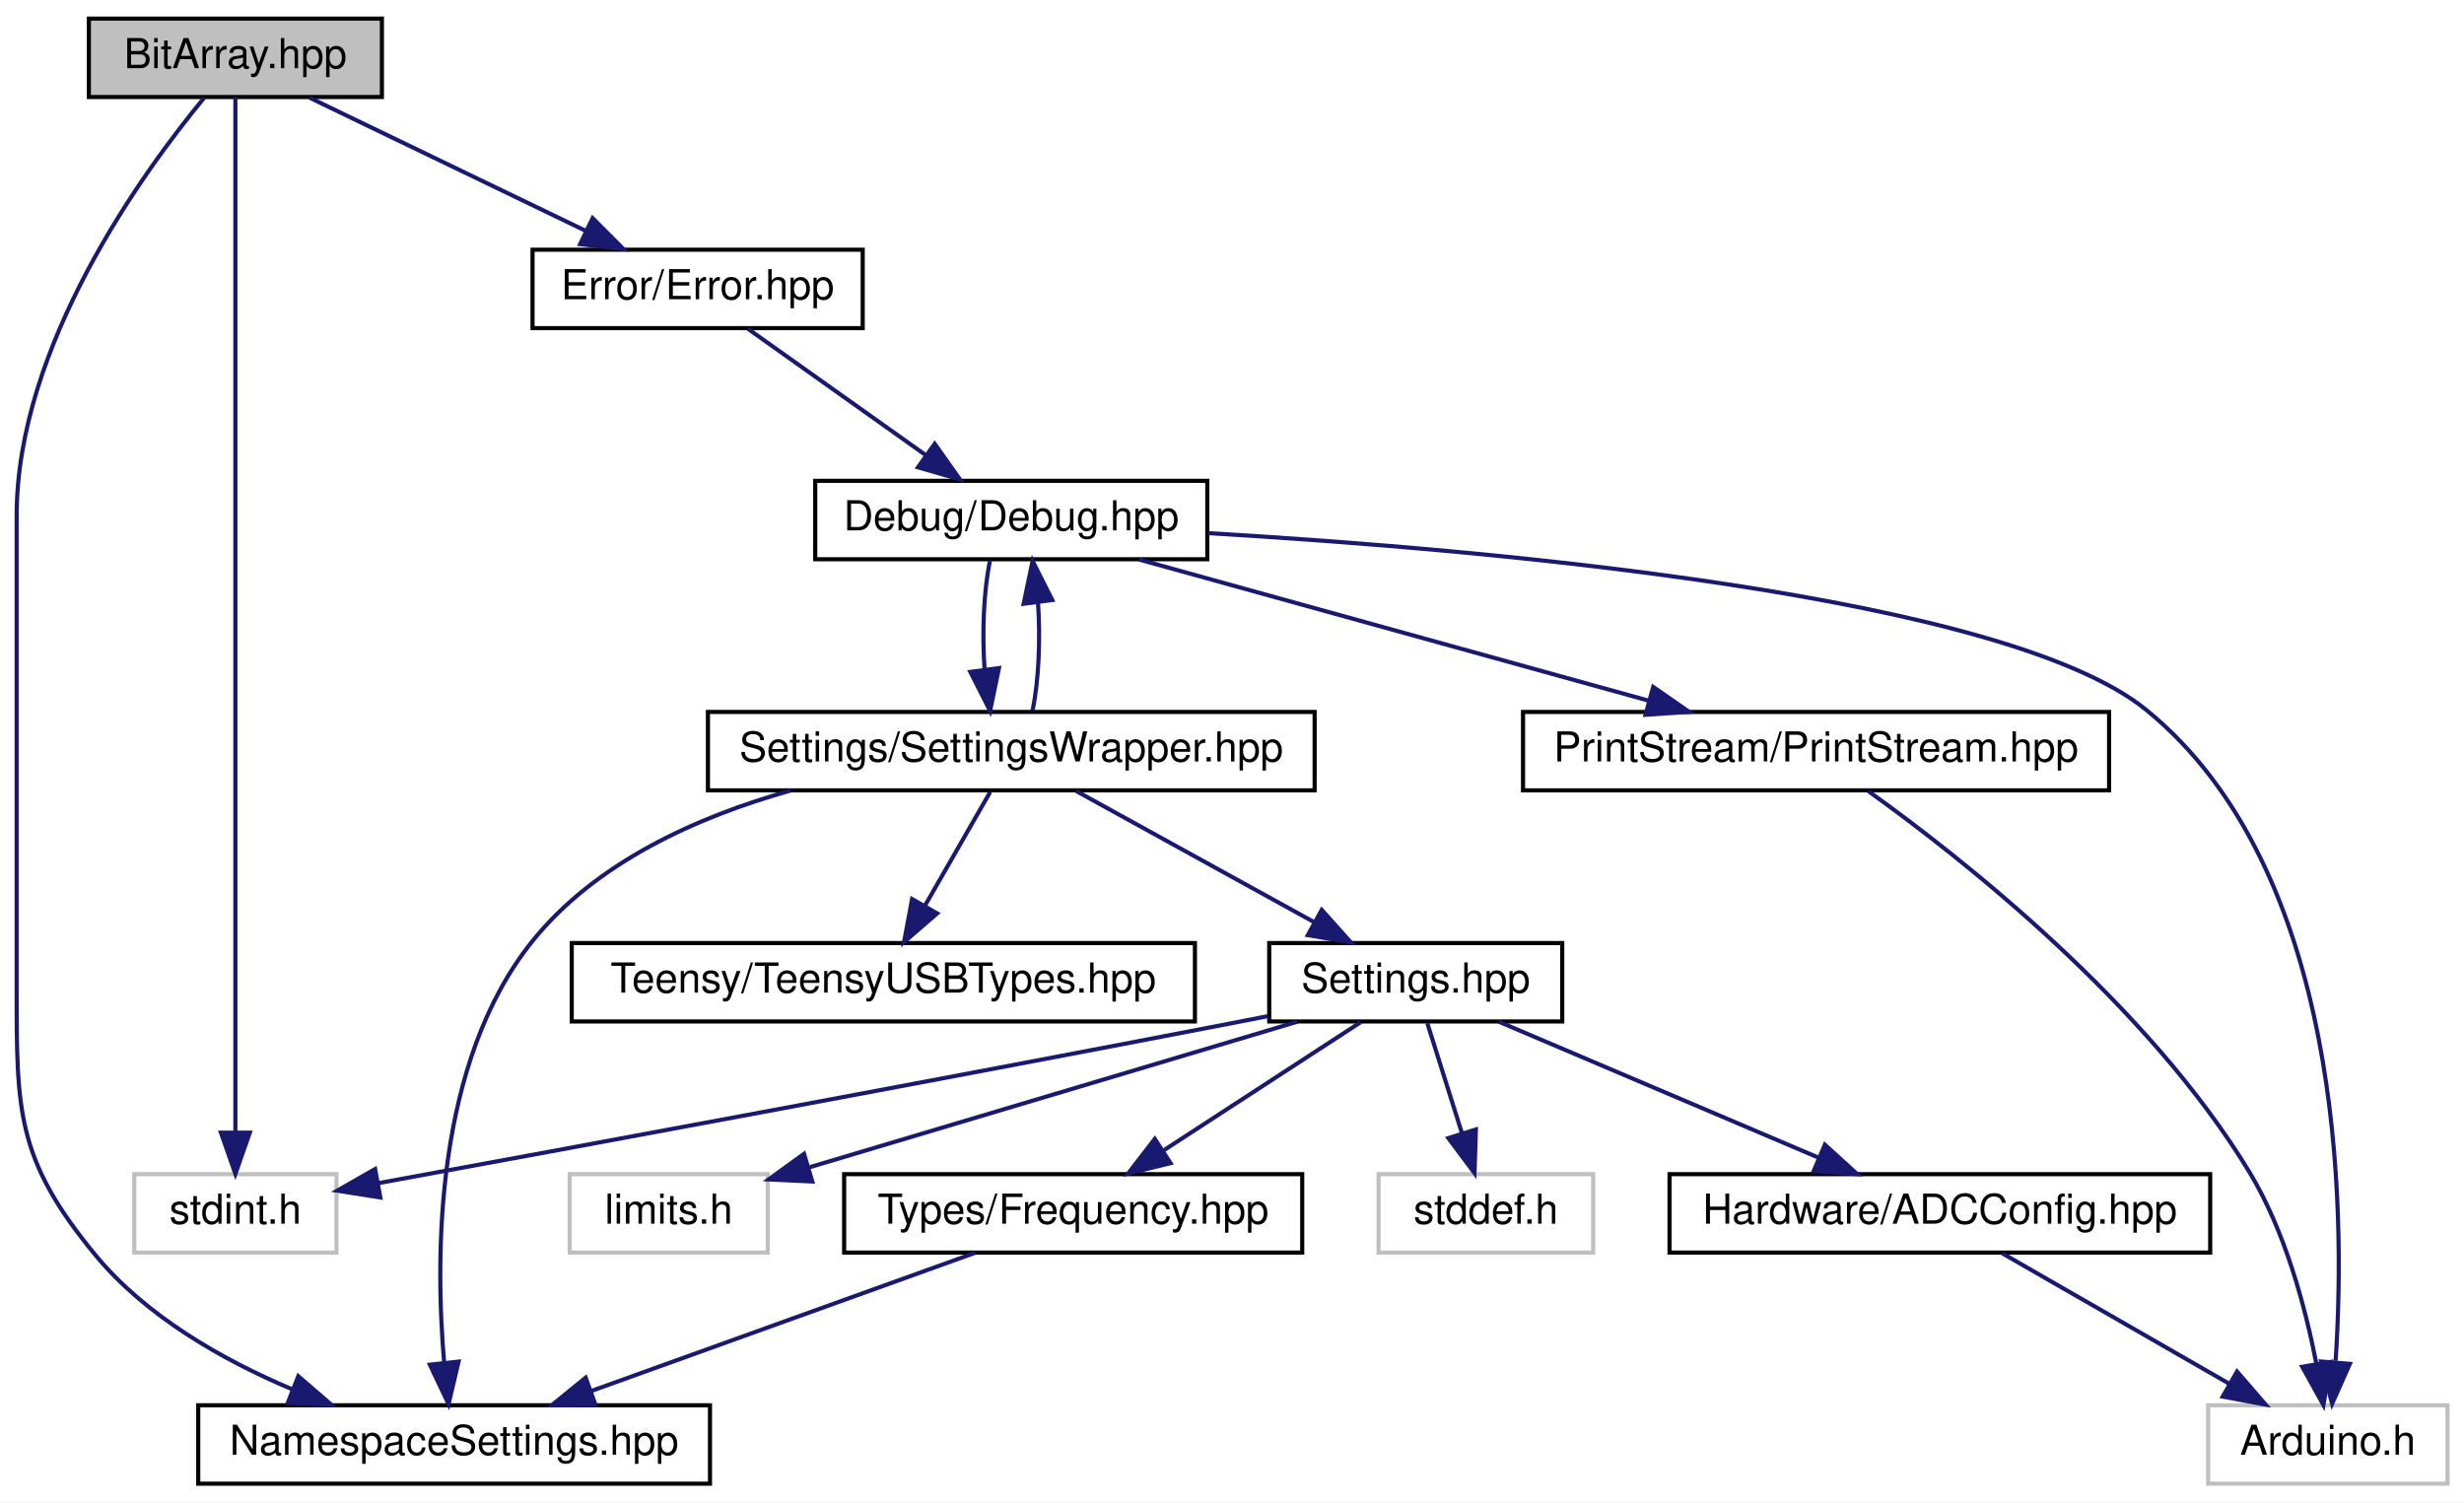
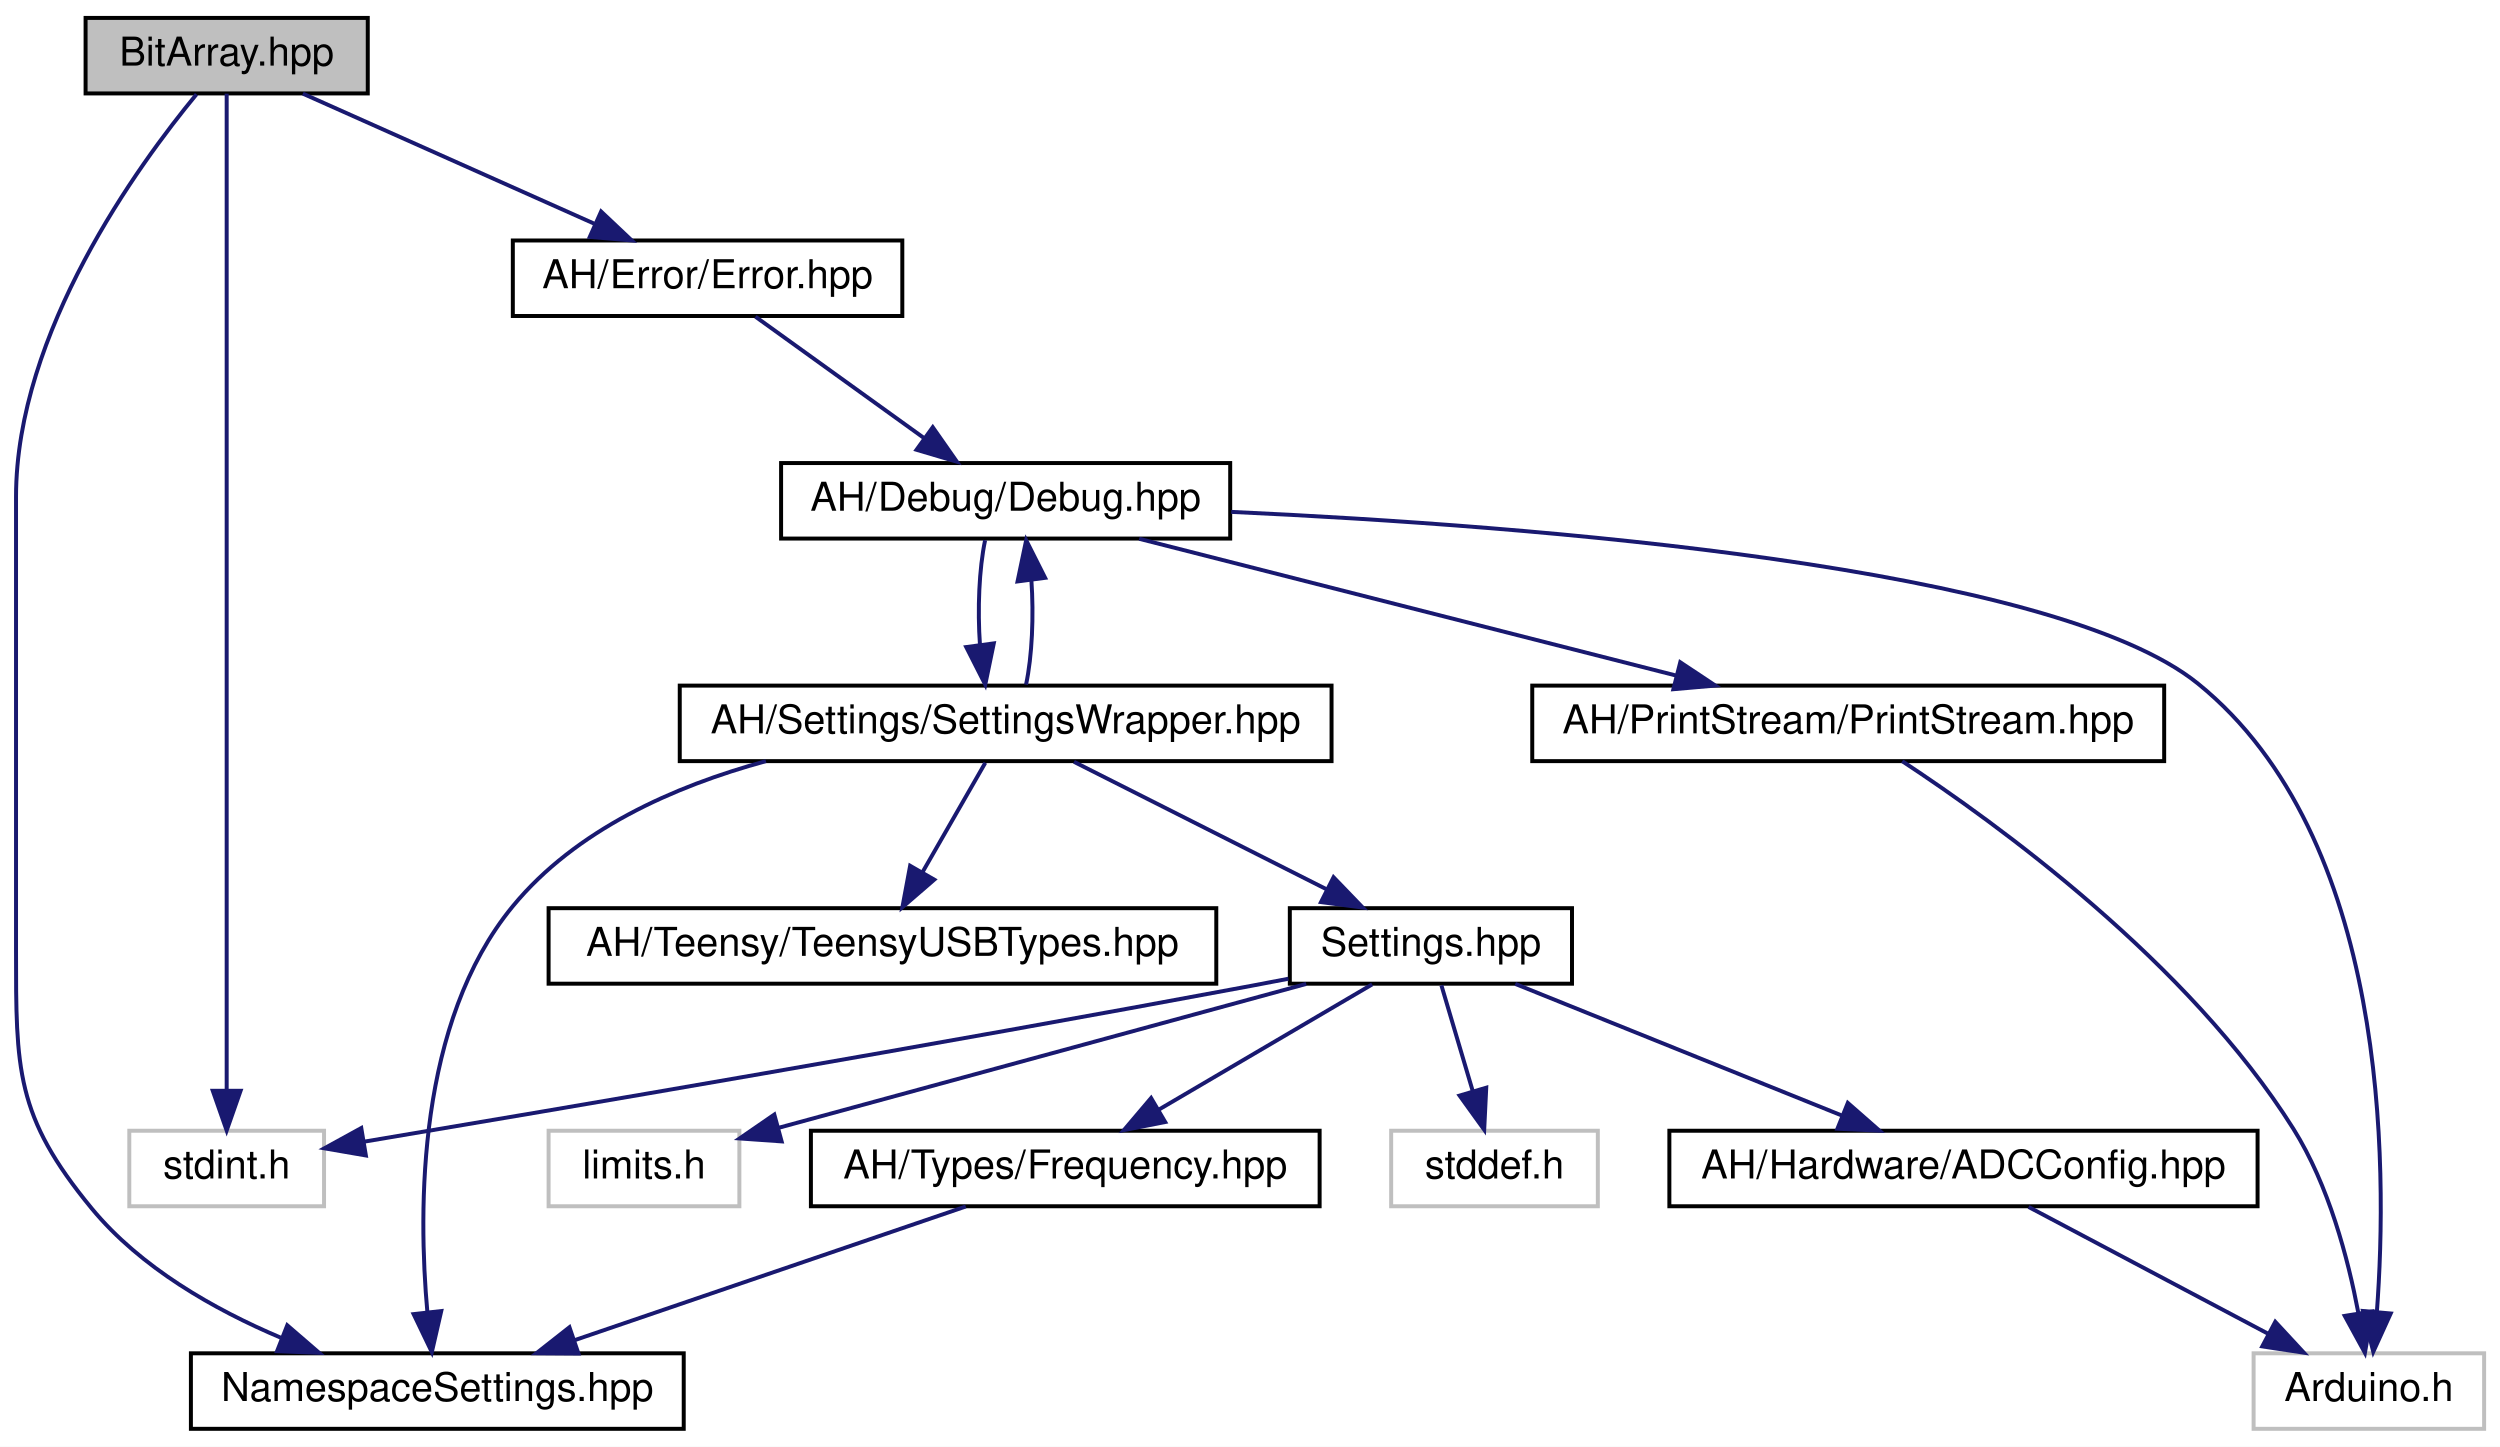
- <svg xmlns="http://www.w3.org/2000/svg" xmlns:xlink="http://www.w3.org/1999/xlink" width="597pt" height="364pt" viewBox="0.00 0.00 597.03 364.00">
+ <svg xmlns="http://www.w3.org/2000/svg" xmlns:xlink="http://www.w3.org/1999/xlink" width="629pt" height="364pt" viewBox="0.00 0.00 629.03 364.00">
  <g id="graph0" class="graph" transform="scale(1 1) rotate(0) translate(4 360)">
-     <polygon fill="white" stroke="none" points="-4,4 -4,-360 593.033,-360 593.033,4 -4,4" />
+     <polygon fill="white" stroke="none" points="-4,4 -4,-360 625.033,-360 625.033,4 -4,4" />
    <g id="node1" class="node">
      <g id="a_node1">
        <a xlink:title=" ">
          <polygon fill="#bfbfbf" stroke="black" points="17.533,-336.5 17.533,-355.5 88.533,-355.5 88.533,-336.5 17.533,-336.5" />
          <text text-anchor="middle" x="53.033" y="-343.5" font-family="Helvetica,sans-Serif" font-size="10.00">BitArray.hpp</text>
        </a>
      </g>
    </g>
    <g id="node2" class="node">
      <g id="a_node2">
        <a xlink:href="../../d1/d93/Error_8hpp.html" target="_top" xlink:title=" ">
-           <polygon fill="white" stroke="black" points="125.033,-280.5 125.033,-299.5 205.033,-299.5 205.033,-280.5 125.033,-280.5" />
-           <text text-anchor="middle" x="165.033" y="-287.5" font-family="Helvetica,sans-Serif" font-size="10.00">Error/Error.hpp</text>
+           <polygon fill="white" stroke="black" points="125.033,-280.5 125.033,-299.5 223.033,-299.5 223.033,-280.5 125.033,-280.5" />
+           <text text-anchor="middle" x="174.033" y="-287.5" font-family="Helvetica,sans-Serif" font-size="10.00">AH/Error/Error.hpp</text>
        </a>
      </g>
    </g>
    <g id="edge1" class="edge">
-       <path fill="none" stroke="midnightblue" d="M71.028,-336.324C89.071,-327.625 117.08,-314.12 137.836,-304.113" />
-       <polygon fill="midnightblue" stroke="midnightblue" points="139.596,-307.15 147.083,-299.655 136.555,-300.845 139.596,-307.15" />
+       <path fill="none" stroke="midnightblue" d="M72.206,-336.444C91.942,-327.636 122.918,-313.812 145.527,-303.722" />
+       <polygon fill="midnightblue" stroke="midnightblue" points="147.245,-306.788 154.95,-299.516 144.392,-300.396 147.245,-306.788" />
    </g>
    <g id="node7" class="node">
      <g id="a_node7">
        <a xlink:href="../../dc/dc7/NamespaceSettings_8hpp.html" target="_top" xlink:title=" ">
          <polygon fill="white" stroke="black" points="44.033,-0.5 44.033,-19.5 168.033,-19.5 168.033,-0.5 44.033,-0.5" />
          <text text-anchor="middle" x="106.033" y="-7.5" font-family="Helvetica,sans-Serif" font-size="10.00">NamespaceSettings.hpp</text>
        </a>
      </g>
    </g>
    <g id="edge18" class="edge">
      <path fill="none" stroke="midnightblue" d="M45.44,-336.281C30.785,-318.523 0.033,-276.337 0.033,-235 0.033,-235 0.033,-235 0.033,-121 0.033,-90.902 -0.1,-79.234 19.033,-56 31.323,-41.077 49.855,-30.533 66.662,-23.422" />
      <polygon fill="midnightblue" stroke="midnightblue" points="68.277,-26.548 76.297,-19.625 65.71,-20.035 68.277,-26.548" />
    </g>
    <g id="node13" class="node">
      <g id="a_node13">
        <a xlink:title=" ">
          <polygon fill="white" stroke="#bfbfbf" points="28.533,-56.5 28.533,-75.5 77.533,-75.5 77.533,-56.5 28.533,-56.5" />
          <text text-anchor="middle" x="53.033" y="-63.5" font-family="Helvetica,sans-Serif" font-size="10.00">stdint.h</text>
        </a>
      </g>
    </g>
    <g id="edge19" class="edge">
      <path fill="none" stroke="midnightblue" d="M53.033,-336.442C53.033,-317.936 53.033,-272.812 53.033,-235 53.033,-235 53.033,-235 53.033,-177 53.033,-144.948 53.033,-107.643 53.033,-85.749" />
      <polygon fill="midnightblue" stroke="midnightblue" points="56.533,-85.558 53.033,-75.558 49.533,-85.558 56.533,-85.558" />
    </g>
    <g id="node3" class="node">
      <g id="a_node3">
        <a xlink:href="../../df/dee/Debug_8hpp.html" target="_top" xlink:title=" ">
-           <polygon fill="white" stroke="black" points="193.533,-224.5 193.533,-243.5 288.533,-243.5 288.533,-224.5 193.533,-224.5" />
-           <text text-anchor="middle" x="241.033" y="-231.5" font-family="Helvetica,sans-Serif" font-size="10.00">Debug/Debug.hpp</text>
+           <polygon fill="white" stroke="black" points="192.533,-224.5 192.533,-243.5 305.533,-243.5 305.533,-224.5 192.533,-224.5" />
+           <text text-anchor="middle" x="249.033" y="-231.5" font-family="Helvetica,sans-Serif" font-size="10.00">AH/Debug/Debug.hpp</text>
        </a>
      </g>
    </g>
    <g id="edge2" class="edge">
-       <path fill="none" stroke="midnightblue" d="M177.244,-280.324C188.809,-272.107 206.409,-259.602 220.194,-249.807" />
-       <polygon fill="midnightblue" stroke="midnightblue" points="222.476,-252.479 228.6,-243.834 218.421,-246.773 222.476,-252.479" />
+       <path fill="none" stroke="midnightblue" d="M186.083,-280.324C197.496,-272.107 214.864,-259.602 228.468,-249.807" />
+       <polygon fill="midnightblue" stroke="midnightblue" points="230.694,-252.517 236.764,-243.834 226.604,-246.837 230.694,-252.517" />
    </g>
    <g id="node4" class="node">
      <g id="a_node4">
        <a xlink:title=" ">
-           <polygon fill="white" stroke="#bfbfbf" points="531.033,-0.5 531.033,-19.5 589.033,-19.5 589.033,-0.5 531.033,-0.5" />
-           <text text-anchor="middle" x="560.033" y="-7.5" font-family="Helvetica,sans-Serif" font-size="10.00">Arduino.h</text>
+           <polygon fill="white" stroke="#bfbfbf" points="563.033,-0.5 563.033,-19.5 621.033,-19.5 621.033,-0.5 563.033,-0.5" />
+           <text text-anchor="middle" x="592.033" y="-7.5" font-family="Helvetica,sans-Serif" font-size="10.00">Arduino.h</text>
        </a>
      </g>
    </g>
    <g id="edge3" class="edge">
-       <path fill="none" stroke="midnightblue" d="M288.696,-230.827C357.985,-226.751 481.984,-215.715 516.033,-188 563.676,-149.22 564.378,-67.566 561.924,-30.291" />
-       <polygon fill="midnightblue" stroke="midnightblue" points="565.374,-29.541 561.072,-19.859 558.398,-30.111 565.374,-29.541" />
+       <path fill="none" stroke="midnightblue" d="M305.788,-231.211C382.161,-227.697 512.651,-217.449 549.033,-188 596.926,-149.235 596.825,-66.945 594.043,-29.841" />
+       <polygon fill="midnightblue" stroke="midnightblue" points="597.529,-29.519 593.144,-19.874 590.557,-30.148 597.529,-29.519" />
    </g>
    <g id="node5" class="node">
      <g id="a_node5">
        <a xlink:href="../../dd/d80/PrintStream_8hpp.html" target="_top" xlink:title=" ">
-           <polygon fill="white" stroke="black" points="365.033,-168.5 365.033,-187.5 507.033,-187.5 507.033,-168.5 365.033,-168.5" />
-           <text text-anchor="middle" x="436.033" y="-175.5" font-family="Helvetica,sans-Serif" font-size="10.00">PrintStream/PrintStream.hpp</text>
+           <polygon fill="white" stroke="black" points="381.533,-168.5 381.533,-187.5 540.533,-187.5 540.533,-168.5 381.533,-168.5" />
+           <text text-anchor="middle" x="461.033" y="-175.5" font-family="Helvetica,sans-Serif" font-size="10.00">AH/PrintStream/PrintStream.hpp</text>
        </a>
      </g>
    </g>
    <g id="edge4" class="edge">
-       <path fill="none" stroke="midnightblue" d="M271.932,-224.444C305.307,-215.201 358.627,-200.436 395.382,-190.257" />
-       <polygon fill="midnightblue" stroke="midnightblue" points="396.576,-193.558 405.28,-187.516 394.708,-186.812 396.576,-193.558" />
+       <path fill="none" stroke="midnightblue" d="M282.625,-224.444C319.221,-215.122 377.871,-200.183 417.859,-189.997" />
+       <polygon fill="midnightblue" stroke="midnightblue" points="418.772,-193.377 427.598,-187.516 417.044,-186.593 418.772,-193.377" />
    </g>
    <g id="node6" class="node">
      <g id="a_node6">
        <a xlink:href="../../d2/dd5/SettingsWrapper_8hpp.html" target="_top" xlink:title=" ">
-           <polygon fill="white" stroke="black" points="167.533,-168.5 167.533,-187.5 314.533,-187.5 314.533,-168.5 167.533,-168.5" />
-           <text text-anchor="middle" x="241.033" y="-175.5" font-family="Helvetica,sans-Serif" font-size="10.00">Settings/SettingsWrapper.hpp</text>
+           <polygon fill="white" stroke="black" points="167.033,-168.5 167.033,-187.5 331.033,-187.5 331.033,-168.5 167.033,-168.5" />
+           <text text-anchor="middle" x="249.033" y="-175.5" font-family="Helvetica,sans-Serif" font-size="10.00">AH/Settings/SettingsWrapper.hpp</text>
        </a>
      </g>
    </g>
    <g id="edge6" class="edge">
-       <path fill="none" stroke="midnightblue" d="M235.867,-224.083C234.357,-216.927 233.927,-206.635 234.576,-197.691" />
-       <polygon fill="midnightblue" stroke="midnightblue" points="238.049,-198.126 235.902,-187.751 231.11,-197.2 238.049,-198.126" />
+       <path fill="none" stroke="midnightblue" d="M243.867,-224.083C242.357,-216.927 241.927,-206.635 242.576,-197.691" />
+       <polygon fill="midnightblue" stroke="midnightblue" points="246.049,-198.126 243.902,-187.751 239.11,-197.2 246.049,-198.126" />
    </g>
    <g id="edge5" class="edge">
-       <path fill="none" stroke="midnightblue" d="M448.756,-168.269C470.838,-152.454 516.267,-116.889 541.033,-76 549.694,-61.701 554.595,-43.234 557.242,-29.64" />
-       <polygon fill="midnightblue" stroke="midnightblue" points="560.729,-30.013 558.967,-19.566 553.829,-28.831 560.729,-30.013" />
+       <path fill="none" stroke="midnightblue" d="M474.625,-168.479C498.212,-152.988 546.718,-117.909 573.033,-76 581.923,-61.843 586.799,-43.36 589.377,-29.724" />
+       <polygon fill="midnightblue" stroke="midnightblue" points="592.871,-30.047 591.041,-19.611 585.964,-28.911 592.871,-30.047" />
    </g>
    <g id="edge17" class="edge">
-       <path fill="none" stroke="midnightblue" d="M246.164,-187.751C247.691,-194.858 248.138,-205.136 247.506,-214.101" />
-       <polygon fill="midnightblue" stroke="midnightblue" points="244.027,-213.713 246.2,-224.083 250.967,-214.622 244.027,-213.713" />
+       <path fill="none" stroke="midnightblue" d="M254.164,-187.751C255.691,-194.858 256.138,-205.136 255.506,-214.101" />
+       <polygon fill="midnightblue" stroke="midnightblue" points="252.027,-213.713 254.2,-224.083 258.967,-214.622 252.027,-213.713" />
    </g>
    <g id="edge7" class="edge">
-       <path fill="none" stroke="midnightblue" d="M187.519,-168.439C164.961,-162.099 140.416,-151.091 125.033,-132 101.324,-102.576 101.376,-55.698 103.625,-29.775" />
-       <polygon fill="midnightblue" stroke="midnightblue" points="107.112,-30.084 104.698,-19.768 100.151,-29.338 107.112,-30.084" />
+       <path fill="none" stroke="midnightblue" d="M188.712,-168.496C165.516,-162.181 140.835,-151.176 125.033,-132 101.003,-102.838 101.179,-55.858 103.535,-29.849" />
+       <polygon fill="midnightblue" stroke="midnightblue" points="107.025,-30.131 104.652,-19.805 100.068,-29.357 107.025,-30.131" />
    </g>
    <g id="node8" class="node">
      <g id="a_node8">
        <a xlink:href="../../db/d02/Settings_8hpp.html" target="_top" xlink:title="All user settings and debugging options can be changed here.">
-           <polygon fill="white" stroke="black" points="303.533,-112.5 303.533,-131.5 374.533,-131.5 374.533,-112.5 303.533,-112.5" />
-           <text text-anchor="middle" x="339.033" y="-119.5" font-family="Helvetica,sans-Serif" font-size="10.00">Settings.hpp</text>
+           <polygon fill="white" stroke="black" points="320.533,-112.5 320.533,-131.5 391.533,-131.5 391.533,-112.5 320.533,-112.5" />
+           <text text-anchor="middle" x="356.033" y="-119.5" font-family="Helvetica,sans-Serif" font-size="10.00">Settings.hpp</text>
        </a>
      </g>
    </g>
    <g id="edge8" class="edge">
-       <path fill="none" stroke="midnightblue" d="M256.779,-168.324C272.352,-159.743 296.411,-146.486 314.493,-136.522" />
-       <polygon fill="midnightblue" stroke="midnightblue" points="316.258,-139.546 323.327,-131.655 312.879,-133.415 316.258,-139.546" />
+       <path fill="none" stroke="midnightblue" d="M266.225,-168.324C283.384,-159.664 309.979,-146.242 329.781,-136.249" />
+       <polygon fill="midnightblue" stroke="midnightblue" points="331.534,-139.285 338.885,-131.655 328.38,-133.035 331.534,-139.285" />
    </g>
    <g id="node14" class="node">
      <g id="a_node14">
        <a xlink:href="../../d9/d98/TeensyUSBTypes_8hpp.html" target="_top" xlink:title=" ">
-           <polygon fill="white" stroke="black" points="134.533,-112.5 134.533,-131.5 285.533,-131.5 285.533,-112.5 134.533,-112.5" />
-           <text text-anchor="middle" x="210.033" y="-119.5" font-family="Helvetica,sans-Serif" font-size="10.00">Teensy/TeensyUSBTypes.hpp</text>
+           <polygon fill="white" stroke="black" points="134.033,-112.5 134.033,-131.5 302.033,-131.5 302.033,-112.5 134.033,-112.5" />
+           <text text-anchor="middle" x="218.033" y="-119.5" font-family="Helvetica,sans-Serif" font-size="10.00">AH/Teensy/TeensyUSBTypes.hpp</text>
        </a>
      </g>
    </g>
    <g id="edge16" class="edge">
-       <path fill="none" stroke="midnightblue" d="M235.914,-168.083C231.626,-160.613 225.375,-149.724 220.091,-140.52" />
-       <polygon fill="midnightblue" stroke="midnightblue" points="223.071,-138.681 215.057,-131.751 217,-142.166 223.071,-138.681" />
+       <path fill="none" stroke="midnightblue" d="M243.914,-168.083C239.626,-160.613 233.375,-149.724 228.091,-140.52" />
+       <polygon fill="midnightblue" stroke="midnightblue" points="231.071,-138.681 223.057,-131.751 225,-142.166 231.071,-138.681" />
    </g>
    <g id="node9" class="node">
      <g id="a_node9">
        <a xlink:href="../../dc/d50/Frequency_8hpp.html" target="_top" xlink:title=" ">
-           <polygon fill="white" stroke="black" points="200.533,-56.5 200.533,-75.5 311.533,-75.5 311.533,-56.5 200.533,-56.5" />
-           <text text-anchor="middle" x="256.033" y="-63.5" font-family="Helvetica,sans-Serif" font-size="10.00">Types/Frequency.hpp</text>
+           <polygon fill="white" stroke="black" points="200.033,-56.5 200.033,-75.5 328.033,-75.5 328.033,-56.5 200.033,-56.5" />
+           <text text-anchor="middle" x="264.033" y="-63.5" font-family="Helvetica,sans-Serif" font-size="10.00">AH/Types/Frequency.hpp</text>
        </a>
      </g>
    </g>
    <g id="edge9" class="edge">
-       <path fill="none" stroke="midnightblue" d="M325.698,-112.324C312.871,-103.979 293.248,-91.212 278.094,-81.352" />
-       <polygon fill="midnightblue" stroke="midnightblue" points="279.626,-78.174 269.336,-75.654 275.809,-84.042 279.626,-78.174" />
+       <path fill="none" stroke="midnightblue" d="M341.252,-112.324C326.766,-103.822 304.46,-90.729 287.54,-80.797" />
+       <polygon fill="midnightblue" stroke="midnightblue" points="289.174,-77.698 278.778,-75.654 285.63,-83.735 289.174,-77.698" />
    </g>
    <g id="node10" class="node">
      <g id="a_node10">
        <a xlink:href="../../d7/d7c/ADCConfig_8hpp.html" target="_top" xlink:title="This file contains the platform-specific ADC resolutions. By default, the library automatically selec...">
-           <polygon fill="white" stroke="black" points="400.533,-56.5 400.533,-75.5 531.533,-75.5 531.533,-56.5 400.533,-56.5" />
-           <text text-anchor="middle" x="466.033" y="-63.5" font-family="Helvetica,sans-Serif" font-size="10.00">Hardware/ADCConfig.hpp</text>
+           <polygon fill="white" stroke="black" points="416.033,-56.5 416.033,-75.5 564.033,-75.5 564.033,-56.5 416.033,-56.5" />
+           <text text-anchor="middle" x="490.033" y="-63.5" font-family="Helvetica,sans-Serif" font-size="10.00">AH/Hardware/ADCConfig.hpp</text>
        </a>
      </g>
    </g>
    <g id="edge11" class="edge">
-       <path fill="none" stroke="midnightblue" d="M359.157,-112.444C380.058,-103.557 412.968,-89.563 436.749,-79.451" />
-       <polygon fill="midnightblue" stroke="midnightblue" points="438.171,-82.65 446.004,-75.516 435.432,-76.209 438.171,-82.65" />
+       <path fill="none" stroke="midnightblue" d="M377.266,-112.444C399.417,-103.517 434.352,-89.439 459.469,-79.317" />
+       <polygon fill="midnightblue" stroke="midnightblue" points="460.933,-82.501 468.9,-75.516 458.317,-76.008 460.933,-82.501" />
    </g>
    <g id="node11" class="node">
      <g id="a_node11">
        <a xlink:title=" ">
          <polygon fill="white" stroke="#bfbfbf" points="134.033,-56.5 134.033,-75.5 182.033,-75.5 182.033,-56.5 134.033,-56.5" />
          <text text-anchor="middle" x="158.033" y="-63.5" font-family="Helvetica,sans-Serif" font-size="10.00">limits.h</text>
        </a>
      </g>
    </g>
    <g id="edge13" class="edge">
-       <path fill="none" stroke="midnightblue" d="M310.353,-112.444C278.284,-102.876 226.376,-87.389 192.222,-77.2" />
-       <polygon fill="midnightblue" stroke="midnightblue" points="192.818,-73.725 182.235,-74.22 190.817,-80.433 192.818,-73.725" />
+       <path fill="none" stroke="midnightblue" d="M324.66,-112.444C288.478,-102.576 229.213,-86.413 191.978,-76.258" />
+       <polygon fill="midnightblue" stroke="midnightblue" points="192.666,-72.818 182.098,-73.563 190.825,-79.571 192.666,-72.818" />
    </g>
    <g id="node12" class="node">
      <g id="a_node12">
        <a xlink:title=" ">
-           <polygon fill="white" stroke="#bfbfbf" points="330.033,-56.5 330.033,-75.5 382.033,-75.5 382.033,-56.5 330.033,-56.5" />
-           <text text-anchor="middle" x="356.033" y="-63.5" font-family="Helvetica,sans-Serif" font-size="10.00">stddef.h</text>
+           <polygon fill="white" stroke="#bfbfbf" points="346.033,-56.5 346.033,-75.5 398.033,-75.5 398.033,-56.5 346.033,-56.5" />
+           <text text-anchor="middle" x="372.033" y="-63.5" font-family="Helvetica,sans-Serif" font-size="10.00">stddef.h</text>
        </a>
      </g>
    </g>
    <g id="edge14" class="edge">
-       <path fill="none" stroke="midnightblue" d="M341.841,-112.083C344.118,-104.849 347.405,-94.409 350.242,-85.397" />
-       <polygon fill="midnightblue" stroke="midnightblue" points="353.614,-86.341 353.278,-75.751 346.937,-84.239 353.614,-86.341" />
+       <path fill="none" stroke="midnightblue" d="M358.675,-112.083C360.819,-104.849 363.912,-94.409 366.582,-85.397" />
+       <polygon fill="midnightblue" stroke="midnightblue" points="369.955,-86.333 369.44,-75.751 363.244,-84.345 369.955,-86.333" />
    </g>
    <g id="edge15" class="edge">
-       <path fill="none" stroke="midnightblue" d="M303.18,-113.786C300.087,-113.177 297.006,-112.575 294.033,-112 220.605,-97.802 134.438,-81.895 87.612,-73.313" />
-       <polygon fill="midnightblue" stroke="midnightblue" points="88.153,-69.854 77.686,-71.496 86.892,-76.739 88.153,-69.854" />
+       <path fill="none" stroke="midnightblue" d="M320.187,-113.748C317.093,-113.147 314.009,-112.557 311.033,-112 231.132,-97.044 137,-81.03 87.483,-72.73" />
+       <polygon fill="midnightblue" stroke="midnightblue" points="88.056,-69.278 77.615,-71.08 86.901,-76.182 88.056,-69.278" />
    </g>
    <g id="edge10" class="edge">
-       <path fill="none" stroke="midnightblue" d="M232.265,-56.444C207.141,-47.399 167.322,-33.064 139.133,-22.916" />
-       <polygon fill="midnightblue" stroke="midnightblue" points="140.284,-19.611 129.69,-19.516 137.913,-26.197 140.284,-19.611" />
+       <path fill="none" stroke="midnightblue" d="M238.998,-56.444C212.417,-47.359 170.224,-32.939 140.51,-22.783" />
+       <polygon fill="midnightblue" stroke="midnightblue" points="141.546,-19.439 130.952,-19.516 139.282,-26.062 141.546,-19.439" />
    </g>
    <g id="edge12" class="edge">
-       <path fill="none" stroke="midnightblue" d="M481.136,-56.324C495.937,-47.822 518.728,-34.729 536.015,-24.797" />
-       <polygon fill="midnightblue" stroke="midnightblue" points="538.04,-27.671 544.968,-19.654 534.554,-21.601 538.04,-27.671" />
+       <path fill="none" stroke="midnightblue" d="M506.421,-56.324C522.705,-47.703 547.901,-34.364 566.75,-24.386" />
+       <polygon fill="midnightblue" stroke="midnightblue" points="568.486,-27.427 575.686,-19.654 565.21,-21.24 568.486,-27.427" />
    </g>
  </g>
</svg>
